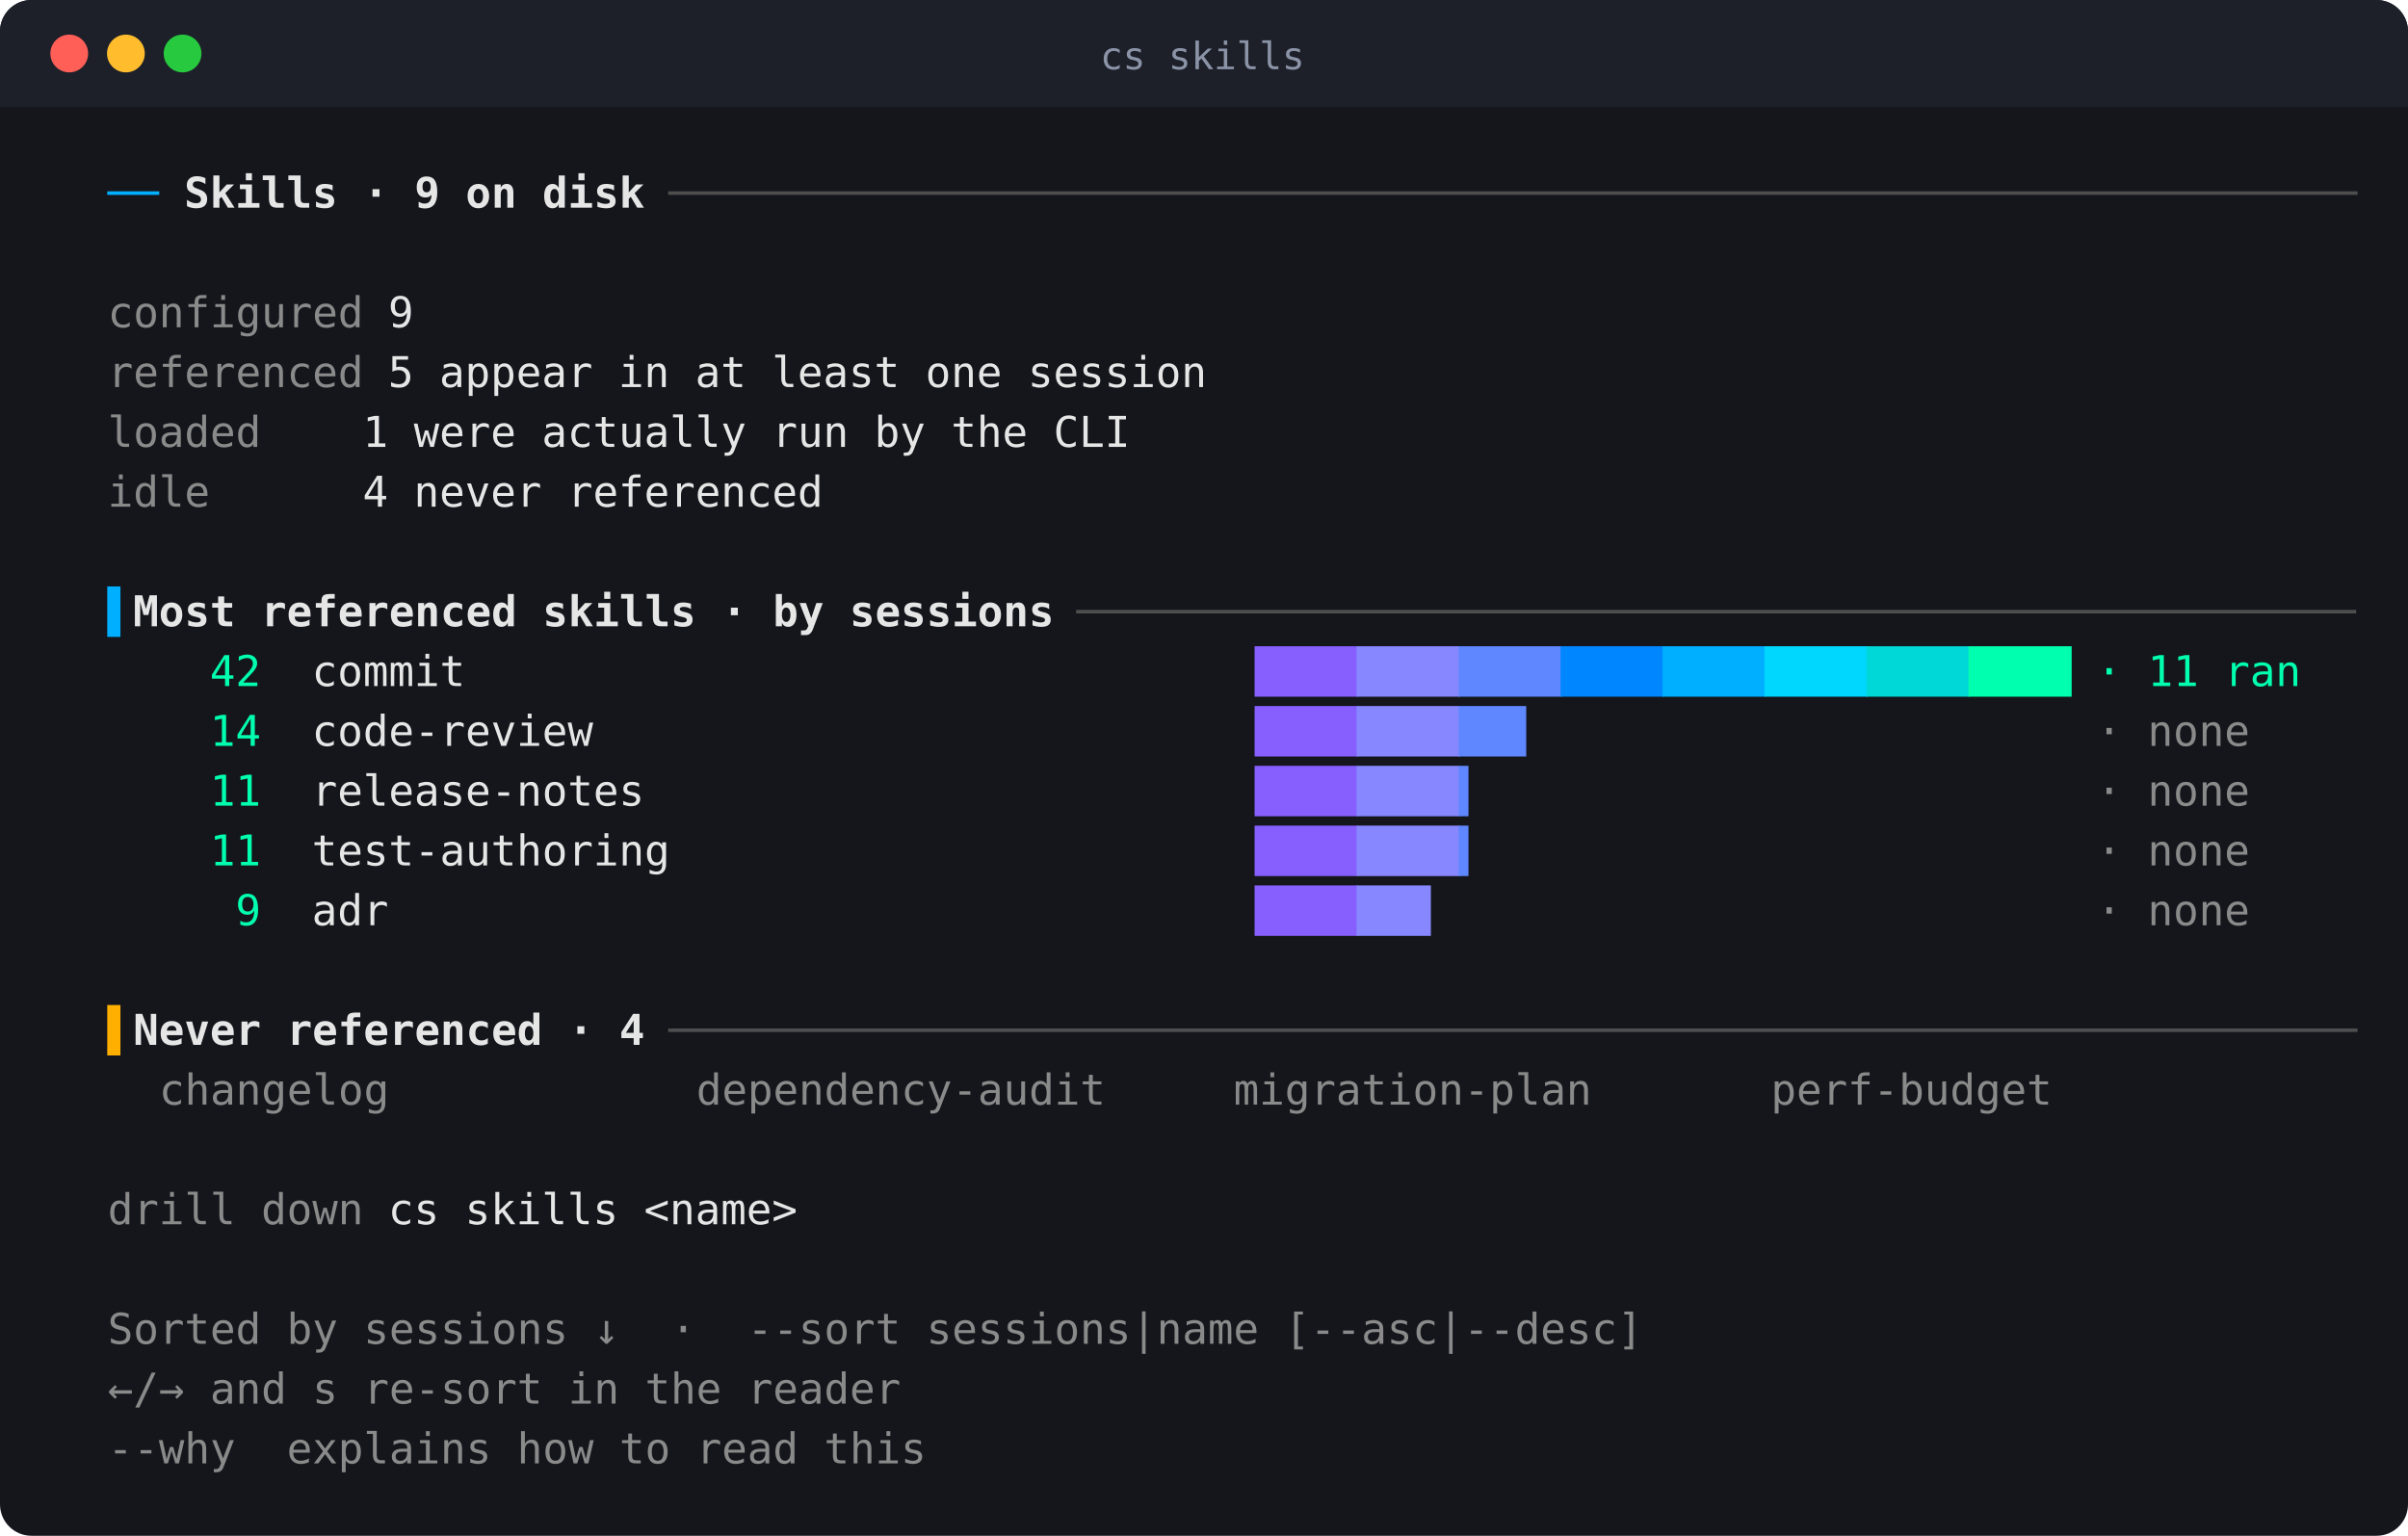
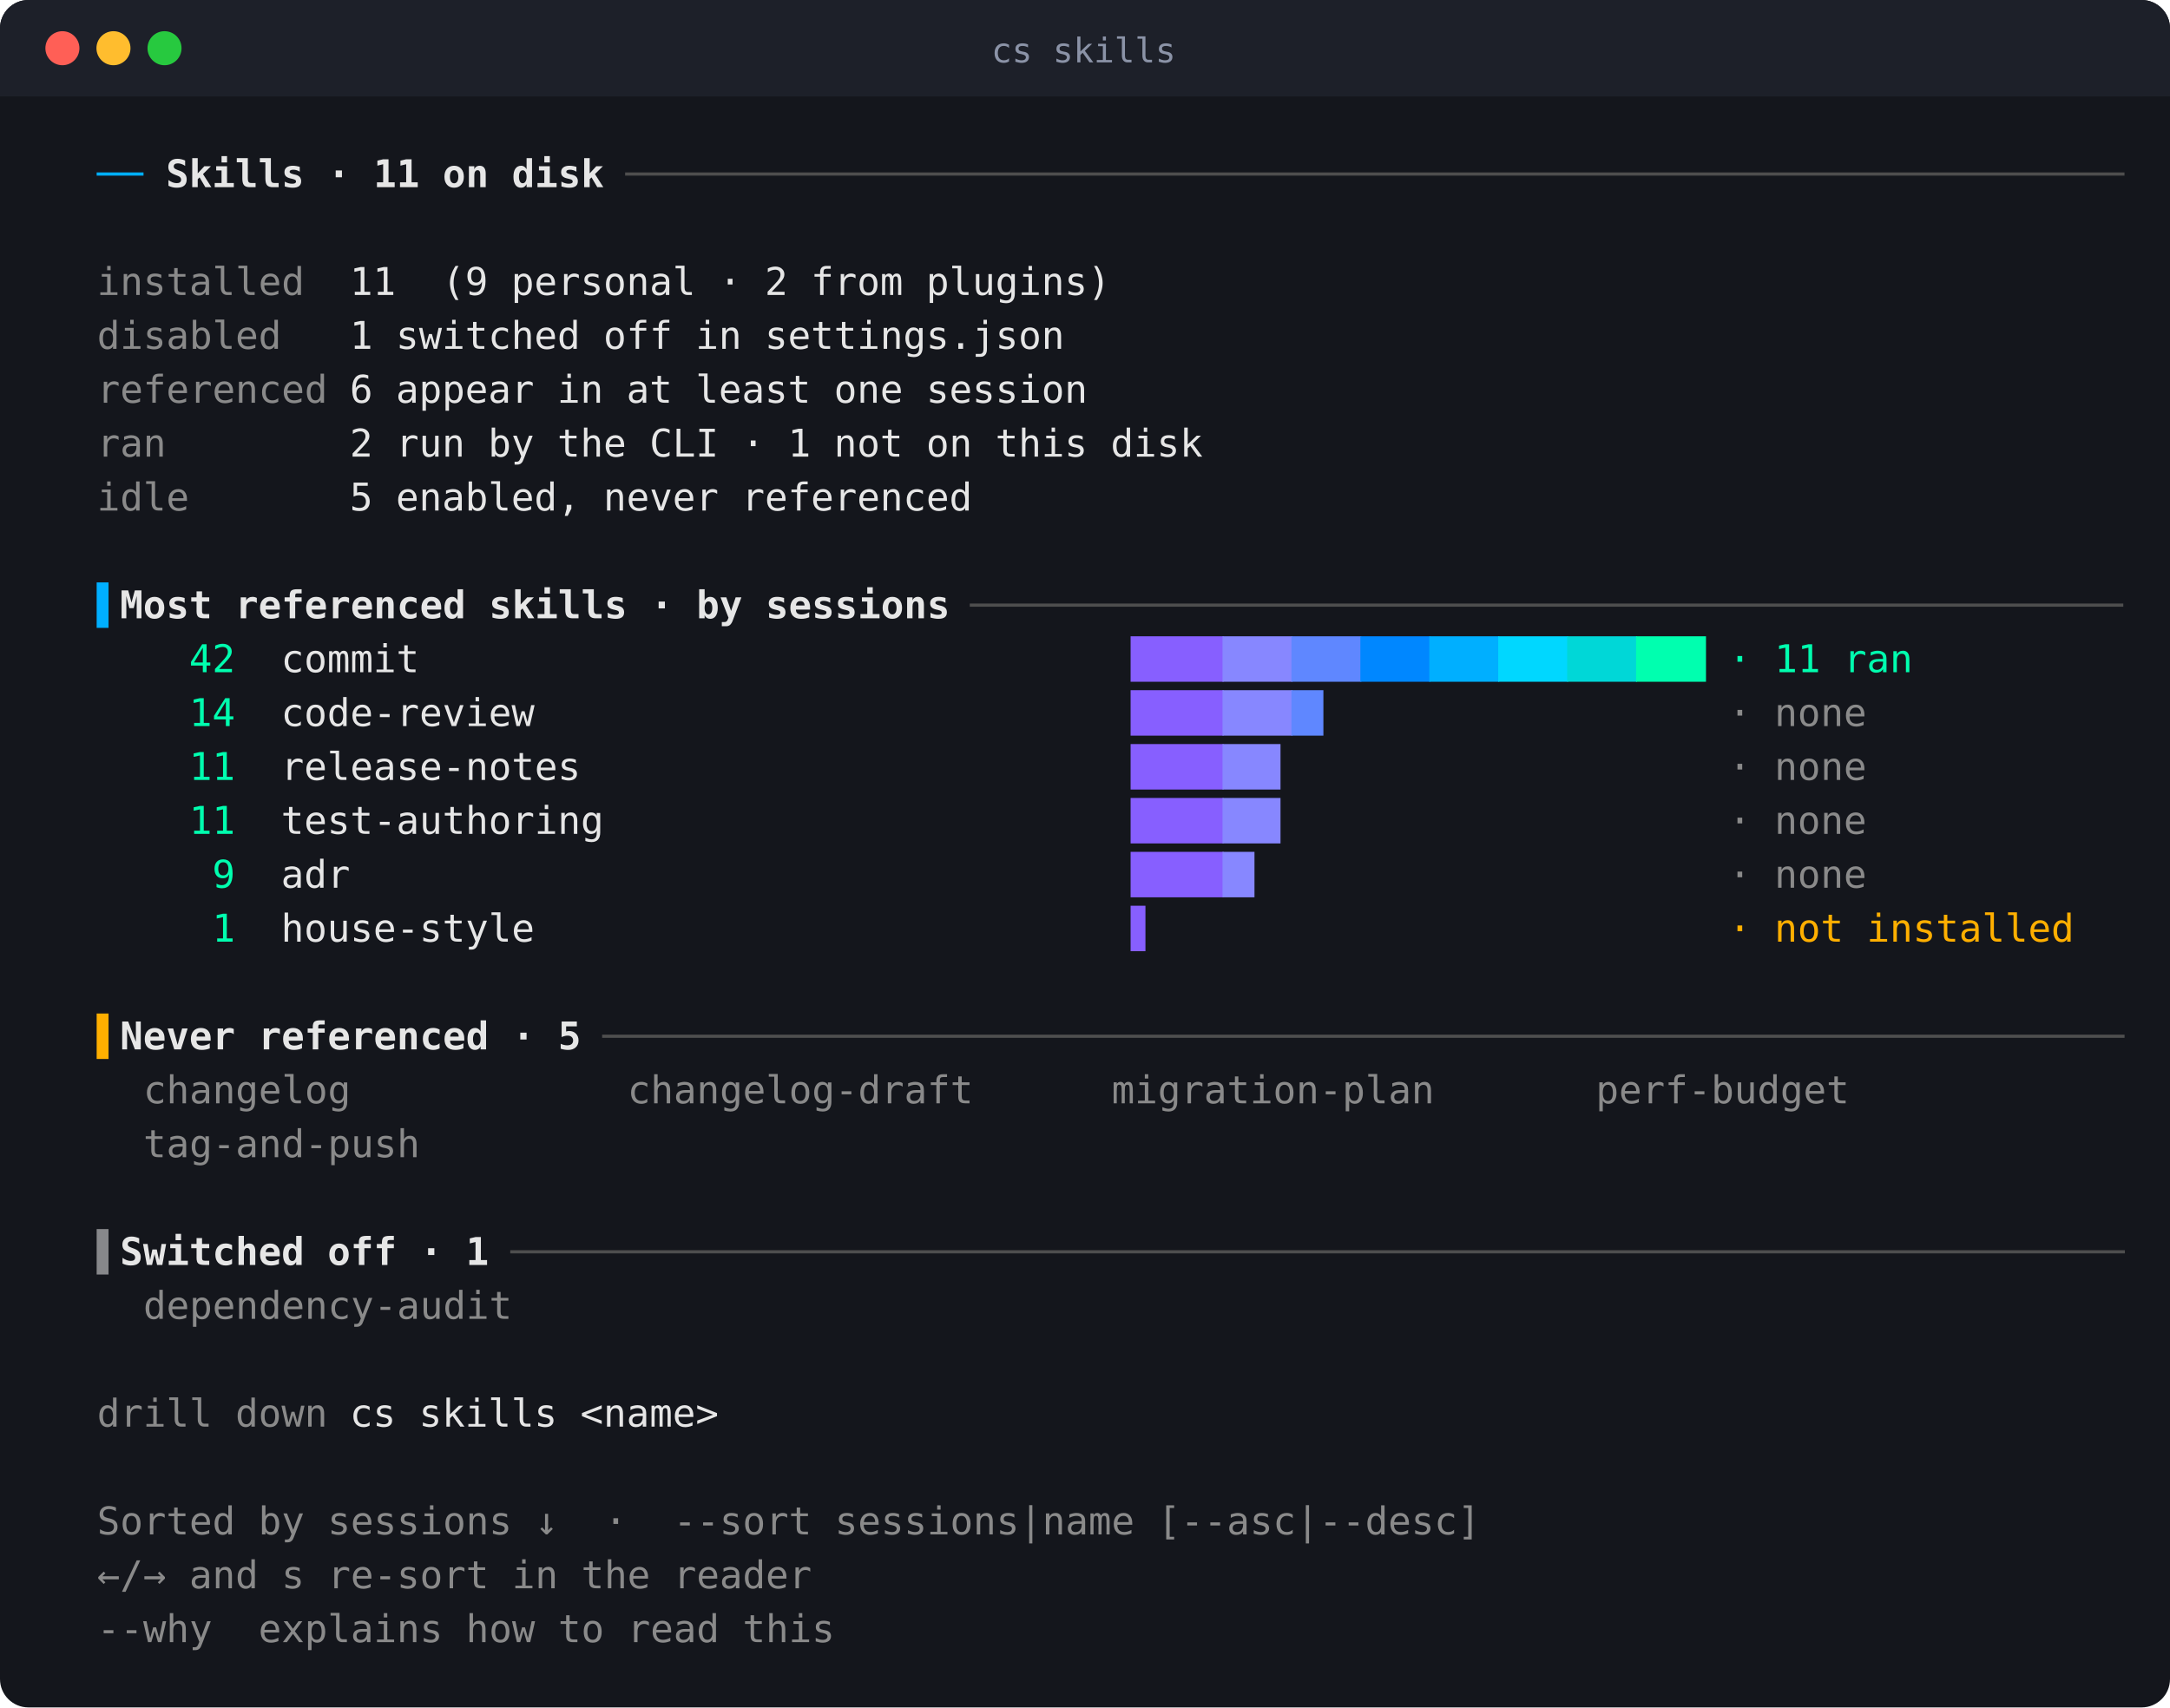
- <svg xmlns="http://www.w3.org/2000/svg" width="765" height="488" viewBox="0 0 765 488" role="img" aria-label="cs skills">
-   <rect width="765" height="488" rx="10" fill="#14161c" />
+ <svg xmlns="http://www.w3.org/2000/svg" width="765" height="602" viewBox="0 0 765 602" role="img" aria-label="cs skills">
+   <rect width="765" height="602" rx="10" fill="#14161c" />
  <rect width="765" height="34.0" rx="10" fill="#1d2029" />
  <rect y="24.0" width="765" height="10" fill="#1d2029" />
  <circle cx="22" cy="17" r="6" fill="#ff5f56" />
  <circle cx="40" cy="17" r="6" fill="#ffbd2e" />
  <circle cx="58" cy="17" r="6" fill="#27c93f" />
  <text x="382" y="22" fill="#8b93a7" font-size="12" text-anchor="middle" font-family="ui-monospace,SFMono-Regular,Menlo,Consolas,monospace">cs skills</text>
  <g font-family="ui-monospace,SFMono-Regular,Menlo,Consolas,'DejaVu Sans Mono',monospace" font-size="13.5">
    <text x="34.2" y="66.0" fill="#00afff" textLength="16.2" lengthAdjust="spacingAndGlyphs" xml:space="preserve">──</text>
-     <text x="58.5" y="66.0" fill="#e6e6e6" font-weight="600" textLength="145.8" lengthAdjust="spacingAndGlyphs" xml:space="preserve">Skills · 9 on disk</text>
-     <text x="212.4" y="66.0" fill="#4e4e4e" textLength="534.6" lengthAdjust="spacingAndGlyphs" xml:space="preserve">──────────────────────────────────────────────────────────────────</text>
-     <text x="34.2" y="104.0" fill="#8a8a8a" textLength="89.1" lengthAdjust="spacingAndGlyphs" xml:space="preserve">configured </text>
-     <text x="123.3" y="104.0" fill="#e6e6e6" textLength="8.1" lengthAdjust="spacingAndGlyphs" xml:space="preserve">9</text>
-     <text x="34.2" y="123.0" fill="#8a8a8a" textLength="89.1" lengthAdjust="spacingAndGlyphs" xml:space="preserve">referenced </text>
-     <text x="123.3" y="123.0" fill="#e6e6e6" textLength="259.2" lengthAdjust="spacingAndGlyphs" xml:space="preserve">5 appear in at least one session</text>
-     <text x="34.2" y="142.0" fill="#8a8a8a" textLength="81.0" lengthAdjust="spacingAndGlyphs" xml:space="preserve">loaded    </text>
-     <text x="115.2" y="142.0" fill="#e6e6e6" textLength="243.0" lengthAdjust="spacingAndGlyphs" xml:space="preserve">1 were actually run by the CLI</text>
-     <text x="34.2" y="161.0" fill="#8a8a8a" textLength="81.0" lengthAdjust="spacingAndGlyphs" xml:space="preserve">idle      </text>
-     <text x="115.2" y="161.0" fill="#e6e6e6" textLength="145.8" lengthAdjust="spacingAndGlyphs" xml:space="preserve">4 never referenced</text>
-     <text x="34.2" y="199.0" fill="#00afff" textLength="8.1" lengthAdjust="spacingAndGlyphs" xml:space="preserve">▌</text>
-     <text x="42.3" y="199.0" fill="#e6e6e6" font-weight="600" textLength="291.6" lengthAdjust="spacingAndGlyphs" xml:space="preserve">Most referenced skills · by sessions</text>
-     <text x="342.0" y="199.0" fill="#4e4e4e" textLength="405.0" lengthAdjust="spacingAndGlyphs" xml:space="preserve">──────────────────────────────────────────────────</text>
-     <text x="50.4" y="218.0" fill="#00ffaf" textLength="32.4" lengthAdjust="spacingAndGlyphs" xml:space="preserve">  42</text>
-     <text x="82.8" y="218.0" fill="#e6e6e6" textLength="315.9" lengthAdjust="spacingAndGlyphs" xml:space="preserve">  commit                               </text>
-     <text x="398.7" y="218.0" fill="#875fff" textLength="32.4" lengthAdjust="spacingAndGlyphs" xml:space="preserve">████</text>
-     <text x="431.1" y="218.0" fill="#8787ff" textLength="32.4" lengthAdjust="spacingAndGlyphs" xml:space="preserve">████</text>
-     <text x="463.5" y="218.0" fill="#5f87ff" textLength="32.4" lengthAdjust="spacingAndGlyphs" xml:space="preserve">████</text>
-     <text x="495.9" y="218.0" fill="#0087ff" textLength="32.4" lengthAdjust="spacingAndGlyphs" xml:space="preserve">████</text>
-     <text x="528.3" y="218.0" fill="#00afff" textLength="32.4" lengthAdjust="spacingAndGlyphs" xml:space="preserve">████</text>
-     <text x="560.7" y="218.0" fill="#00d7ff" textLength="32.4" lengthAdjust="spacingAndGlyphs" xml:space="preserve">████</text>
-     <text x="593.1" y="218.0" fill="#00d7d7" textLength="32.4" lengthAdjust="spacingAndGlyphs" xml:space="preserve">████</text>
-     <text x="625.5" y="218.0" fill="#00ffaf" textLength="32.4" lengthAdjust="spacingAndGlyphs" xml:space="preserve">████</text>
-     <text x="666.0" y="218.0" fill="#00ffaf" textLength="64.8" lengthAdjust="spacingAndGlyphs" xml:space="preserve">· 11 ran</text>
-     <text x="50.4" y="237.0" fill="#00ffaf" textLength="32.4" lengthAdjust="spacingAndGlyphs" xml:space="preserve">  14</text>
-     <text x="82.8" y="237.0" fill="#e6e6e6" textLength="315.9" lengthAdjust="spacingAndGlyphs" xml:space="preserve">  code-review                          </text>
+     <text x="58.5" y="66.0" fill="#e6e6e6" font-weight="600" textLength="153.9" lengthAdjust="spacingAndGlyphs" xml:space="preserve">Skills · 11 on disk</text>
+     <text x="220.5" y="66.0" fill="#4e4e4e" textLength="526.5" lengthAdjust="spacingAndGlyphs" xml:space="preserve">─────────────────────────────────────────────────────────────────</text>
+     <text x="34.2" y="104.0" fill="#8a8a8a" textLength="89.1" lengthAdjust="spacingAndGlyphs" xml:space="preserve">installed  </text>
+     <text x="123.3" y="104.0" fill="#e6e6e6" textLength="267.3" lengthAdjust="spacingAndGlyphs" xml:space="preserve">11  (9 personal · 2 from plugins)</text>
+     <text x="34.2" y="123.0" fill="#8a8a8a" textLength="89.1" lengthAdjust="spacingAndGlyphs" xml:space="preserve">disabled   </text>
+     <text x="123.3" y="123.0" fill="#e6e6e6" textLength="251.1" lengthAdjust="spacingAndGlyphs" xml:space="preserve">1 switched off in settings.json</text>
+     <text x="34.2" y="142.0" fill="#8a8a8a" textLength="89.1" lengthAdjust="spacingAndGlyphs" xml:space="preserve">referenced </text>
+     <text x="123.3" y="142.0" fill="#e6e6e6" textLength="259.2" lengthAdjust="spacingAndGlyphs" xml:space="preserve">6 appear in at least one session</text>
+     <text x="34.2" y="161.0" fill="#8a8a8a" textLength="89.1" lengthAdjust="spacingAndGlyphs" xml:space="preserve">ran        </text>
+     <text x="123.3" y="161.0" fill="#e6e6e6" textLength="299.7" lengthAdjust="spacingAndGlyphs" xml:space="preserve">2 run by the CLI · 1 not on this disk</text>
+     <text x="34.2" y="180.0" fill="#8a8a8a" textLength="89.1" lengthAdjust="spacingAndGlyphs" xml:space="preserve">idle       </text>
+     <text x="123.3" y="180.0" fill="#e6e6e6" textLength="218.7" lengthAdjust="spacingAndGlyphs" xml:space="preserve">5 enabled, never referenced</text>
+     <text x="34.2" y="218.0" fill="#00afff" textLength="8.1" lengthAdjust="spacingAndGlyphs" xml:space="preserve">▌</text>
+     <text x="42.3" y="218.0" fill="#e6e6e6" font-weight="600" textLength="291.6" lengthAdjust="spacingAndGlyphs" xml:space="preserve">Most referenced skills · by sessions</text>
+     <text x="342.0" y="218.0" fill="#4e4e4e" textLength="405.0" lengthAdjust="spacingAndGlyphs" xml:space="preserve">──────────────────────────────────────────────────</text>
+     <text x="50.4" y="237.0" fill="#00ffaf" textLength="32.4" lengthAdjust="spacingAndGlyphs" xml:space="preserve">  42</text>
+     <text x="82.8" y="237.0" fill="#e6e6e6" textLength="315.9" lengthAdjust="spacingAndGlyphs" xml:space="preserve">  commit                               </text>
    <text x="398.7" y="237.0" fill="#875fff" textLength="32.4" lengthAdjust="spacingAndGlyphs" xml:space="preserve">████</text>
-     <text x="431.1" y="237.0" fill="#8787ff" textLength="32.4" lengthAdjust="spacingAndGlyphs" xml:space="preserve">████</text>
-     <text x="463.5" y="237.0" fill="#5f87ff" textLength="24.3" lengthAdjust="spacingAndGlyphs" xml:space="preserve">██▋</text>
-     <text x="666.0" y="237.0" fill="#8a8a8a" textLength="48.6" lengthAdjust="spacingAndGlyphs" xml:space="preserve">· none</text>
-     <text x="50.4" y="256.0" fill="#00ffaf" textLength="32.4" lengthAdjust="spacingAndGlyphs" xml:space="preserve">  11</text>
-     <text x="82.8" y="256.0" fill="#e6e6e6" textLength="315.9" lengthAdjust="spacingAndGlyphs" xml:space="preserve">  release-notes                        </text>
+     <text x="431.1" y="237.0" fill="#8787ff" textLength="24.3" lengthAdjust="spacingAndGlyphs" xml:space="preserve">███</text>
+     <text x="455.4" y="237.0" fill="#5f87ff" textLength="24.3" lengthAdjust="spacingAndGlyphs" xml:space="preserve">███</text>
+     <text x="479.7" y="237.0" fill="#0087ff" textLength="24.3" lengthAdjust="spacingAndGlyphs" xml:space="preserve">███</text>
+     <text x="504.0" y="237.0" fill="#00afff" textLength="24.3" lengthAdjust="spacingAndGlyphs" xml:space="preserve">███</text>
+     <text x="528.3" y="237.0" fill="#00d7ff" textLength="24.3" lengthAdjust="spacingAndGlyphs" xml:space="preserve">███</text>
+     <text x="552.6" y="237.0" fill="#00d7d7" textLength="24.3" lengthAdjust="spacingAndGlyphs" xml:space="preserve">███</text>
+     <text x="576.9" y="237.0" fill="#00ffaf" textLength="24.3" lengthAdjust="spacingAndGlyphs" xml:space="preserve">███</text>
+     <text x="609.3" y="237.0" fill="#00ffaf" textLength="64.8" lengthAdjust="spacingAndGlyphs" xml:space="preserve">· 11 ran</text>
+     <text x="50.4" y="256.0" fill="#00ffaf" textLength="32.4" lengthAdjust="spacingAndGlyphs" xml:space="preserve">  14</text>
+     <text x="82.8" y="256.0" fill="#e6e6e6" textLength="315.9" lengthAdjust="spacingAndGlyphs" xml:space="preserve">  code-review                          </text>
    <text x="398.7" y="256.0" fill="#875fff" textLength="32.4" lengthAdjust="spacingAndGlyphs" xml:space="preserve">████</text>
-     <text x="431.1" y="256.0" fill="#8787ff" textLength="32.4" lengthAdjust="spacingAndGlyphs" xml:space="preserve">████</text>
-     <text x="463.5" y="256.0" fill="#5f87ff" textLength="8.1" lengthAdjust="spacingAndGlyphs" xml:space="preserve">▍</text>
-     <text x="666.0" y="256.0" fill="#8a8a8a" textLength="48.6" lengthAdjust="spacingAndGlyphs" xml:space="preserve">· none</text>
+     <text x="431.1" y="256.0" fill="#8787ff" textLength="24.3" lengthAdjust="spacingAndGlyphs" xml:space="preserve">███</text>
+     <text x="455.4" y="256.0" fill="#5f87ff" textLength="16.2" lengthAdjust="spacingAndGlyphs" xml:space="preserve">█▍</text>
+     <text x="609.3" y="256.0" fill="#8a8a8a" textLength="48.6" lengthAdjust="spacingAndGlyphs" xml:space="preserve">· none</text>
    <text x="50.4" y="275.0" fill="#00ffaf" textLength="32.4" lengthAdjust="spacingAndGlyphs" xml:space="preserve">  11</text>
-     <text x="82.8" y="275.0" fill="#e6e6e6" textLength="315.9" lengthAdjust="spacingAndGlyphs" xml:space="preserve">  test-authoring                       </text>
+     <text x="82.8" y="275.0" fill="#e6e6e6" textLength="315.9" lengthAdjust="spacingAndGlyphs" xml:space="preserve">  release-notes                        </text>
    <text x="398.7" y="275.0" fill="#875fff" textLength="32.4" lengthAdjust="spacingAndGlyphs" xml:space="preserve">████</text>
-     <text x="431.1" y="275.0" fill="#8787ff" textLength="32.4" lengthAdjust="spacingAndGlyphs" xml:space="preserve">████</text>
-     <text x="463.5" y="275.0" fill="#5f87ff" textLength="8.1" lengthAdjust="spacingAndGlyphs" xml:space="preserve">▍</text>
-     <text x="666.0" y="275.0" fill="#8a8a8a" textLength="48.6" lengthAdjust="spacingAndGlyphs" xml:space="preserve">· none</text>
-     <text x="50.4" y="294.0" fill="#00ffaf" textLength="32.4" lengthAdjust="spacingAndGlyphs" xml:space="preserve">   9</text>
-     <text x="82.8" y="294.0" fill="#e6e6e6" textLength="315.9" lengthAdjust="spacingAndGlyphs" xml:space="preserve">  adr                                  </text>
+     <text x="431.1" y="275.0" fill="#8787ff" textLength="24.3" lengthAdjust="spacingAndGlyphs" xml:space="preserve">██▌</text>
+     <text x="609.3" y="275.0" fill="#8a8a8a" textLength="48.6" lengthAdjust="spacingAndGlyphs" xml:space="preserve">· none</text>
+     <text x="50.4" y="294.0" fill="#00ffaf" textLength="32.4" lengthAdjust="spacingAndGlyphs" xml:space="preserve">  11</text>
+     <text x="82.8" y="294.0" fill="#e6e6e6" textLength="315.9" lengthAdjust="spacingAndGlyphs" xml:space="preserve">  test-authoring                       </text>
    <text x="398.7" y="294.0" fill="#875fff" textLength="32.4" lengthAdjust="spacingAndGlyphs" xml:space="preserve">████</text>
-     <text x="431.1" y="294.0" fill="#8787ff" textLength="24.3" lengthAdjust="spacingAndGlyphs" xml:space="preserve">██▉</text>
-     <text x="666.0" y="294.0" fill="#8a8a8a" textLength="48.6" lengthAdjust="spacingAndGlyphs" xml:space="preserve">· none</text>
-     <text x="34.2" y="332.0" fill="#ffaf00" textLength="8.1" lengthAdjust="spacingAndGlyphs" xml:space="preserve">▌</text>
-     <text x="42.3" y="332.0" fill="#e6e6e6" font-weight="600" textLength="162.0" lengthAdjust="spacingAndGlyphs" xml:space="preserve">Never referenced · 4</text>
-     <text x="212.4" y="332.0" fill="#4e4e4e" textLength="534.6" lengthAdjust="spacingAndGlyphs" xml:space="preserve">──────────────────────────────────────────────────────────────────</text>
-     <text x="18.0" y="351.0" fill="#8a8a8a" textLength="631.8" lengthAdjust="spacingAndGlyphs" xml:space="preserve">    changelog            dependency-audit     migration-plan       perf-budget</text>
-     <text x="34.2" y="389.0" fill="#8a8a8a" textLength="89.1" lengthAdjust="spacingAndGlyphs" xml:space="preserve">drill down </text>
-     <text x="123.3" y="389.0" fill="#e6e6e6" textLength="129.6" lengthAdjust="spacingAndGlyphs" xml:space="preserve">cs skills &lt;name&gt;</text>
-     <text x="34.2" y="427.0" fill="#8a8a8a" textLength="486.0" lengthAdjust="spacingAndGlyphs" xml:space="preserve">Sorted by sessions ↓  ·  --sort sessions|name [--asc|--desc]</text>
-     <text x="34.2" y="446.0" fill="#8a8a8a" textLength="251.1" lengthAdjust="spacingAndGlyphs" xml:space="preserve">←/→ and s re-sort in the reader</text>
-     <text x="34.2" y="465.0" fill="#8a8a8a" textLength="259.2" lengthAdjust="spacingAndGlyphs" xml:space="preserve">--why  explains how to read this</text>
+     <text x="431.1" y="294.0" fill="#8787ff" textLength="24.3" lengthAdjust="spacingAndGlyphs" xml:space="preserve">██▌</text>
+     <text x="609.3" y="294.0" fill="#8a8a8a" textLength="48.6" lengthAdjust="spacingAndGlyphs" xml:space="preserve">· none</text>
+     <text x="50.4" y="313.0" fill="#00ffaf" textLength="32.4" lengthAdjust="spacingAndGlyphs" xml:space="preserve">   9</text>
+     <text x="82.8" y="313.0" fill="#e6e6e6" textLength="315.9" lengthAdjust="spacingAndGlyphs" xml:space="preserve">  adr                                  </text>
+     <text x="398.7" y="313.0" fill="#875fff" textLength="32.4" lengthAdjust="spacingAndGlyphs" xml:space="preserve">████</text>
+     <text x="431.1" y="313.0" fill="#8787ff" textLength="16.2" lengthAdjust="spacingAndGlyphs" xml:space="preserve">█▍</text>
+     <text x="609.3" y="313.0" fill="#8a8a8a" textLength="48.6" lengthAdjust="spacingAndGlyphs" xml:space="preserve">· none</text>
+     <text x="50.4" y="332.0" fill="#00ffaf" textLength="32.4" lengthAdjust="spacingAndGlyphs" xml:space="preserve">   1</text>
+     <text x="82.8" y="332.0" fill="#e6e6e6" textLength="315.9" lengthAdjust="spacingAndGlyphs" xml:space="preserve">  house-style                          </text>
+     <text x="398.7" y="332.0" fill="#875fff" textLength="8.1" lengthAdjust="spacingAndGlyphs" xml:space="preserve">▋</text>
+     <text x="609.3" y="332.0" fill="#ffaf00" textLength="121.5" lengthAdjust="spacingAndGlyphs" xml:space="preserve">· not installed</text>
+     <text x="34.2" y="370.0" fill="#ffaf00" textLength="8.1" lengthAdjust="spacingAndGlyphs" xml:space="preserve">▌</text>
+     <text x="42.3" y="370.0" fill="#e6e6e6" font-weight="600" textLength="162.0" lengthAdjust="spacingAndGlyphs" xml:space="preserve">Never referenced · 5</text>
+     <text x="212.4" y="370.0" fill="#4e4e4e" textLength="534.6" lengthAdjust="spacingAndGlyphs" xml:space="preserve">──────────────────────────────────────────────────────────────────</text>
+     <text x="18.0" y="389.0" fill="#8a8a8a" textLength="631.8" lengthAdjust="spacingAndGlyphs" xml:space="preserve">    changelog            changelog-draft      migration-plan       perf-budget</text>
+     <text x="18.0" y="408.0" fill="#8a8a8a" textLength="129.6" lengthAdjust="spacingAndGlyphs" xml:space="preserve">    tag-and-push</text>
+     <text x="34.2" y="446.0" fill="#e6e6e6" opacity="0.55" textLength="8.1" lengthAdjust="spacingAndGlyphs" xml:space="preserve">▌</text>
+     <text x="42.3" y="446.0" fill="#e6e6e6" font-weight="600" textLength="129.6" lengthAdjust="spacingAndGlyphs" xml:space="preserve">Switched off · 1</text>
+     <text x="180.0" y="446.0" fill="#4e4e4e" textLength="567.0" lengthAdjust="spacingAndGlyphs" xml:space="preserve">──────────────────────────────────────────────────────────────────────</text>
+     <text x="18.0" y="465.0" fill="#8a8a8a" textLength="162.0" lengthAdjust="spacingAndGlyphs" xml:space="preserve">    dependency-audit</text>
+     <text x="34.2" y="503.0" fill="#8a8a8a" textLength="89.1" lengthAdjust="spacingAndGlyphs" xml:space="preserve">drill down </text>
+     <text x="123.3" y="503.0" fill="#e6e6e6" textLength="129.6" lengthAdjust="spacingAndGlyphs" xml:space="preserve">cs skills &lt;name&gt;</text>
+     <text x="34.2" y="541.0" fill="#8a8a8a" textLength="486.0" lengthAdjust="spacingAndGlyphs" xml:space="preserve">Sorted by sessions ↓  ·  --sort sessions|name [--asc|--desc]</text>
+     <text x="34.2" y="560.0" fill="#8a8a8a" textLength="251.1" lengthAdjust="spacingAndGlyphs" xml:space="preserve">←/→ and s re-sort in the reader</text>
+     <text x="34.2" y="579.0" fill="#8a8a8a" textLength="259.2" lengthAdjust="spacingAndGlyphs" xml:space="preserve">--why  explains how to read this</text>
  </g>
</svg>
